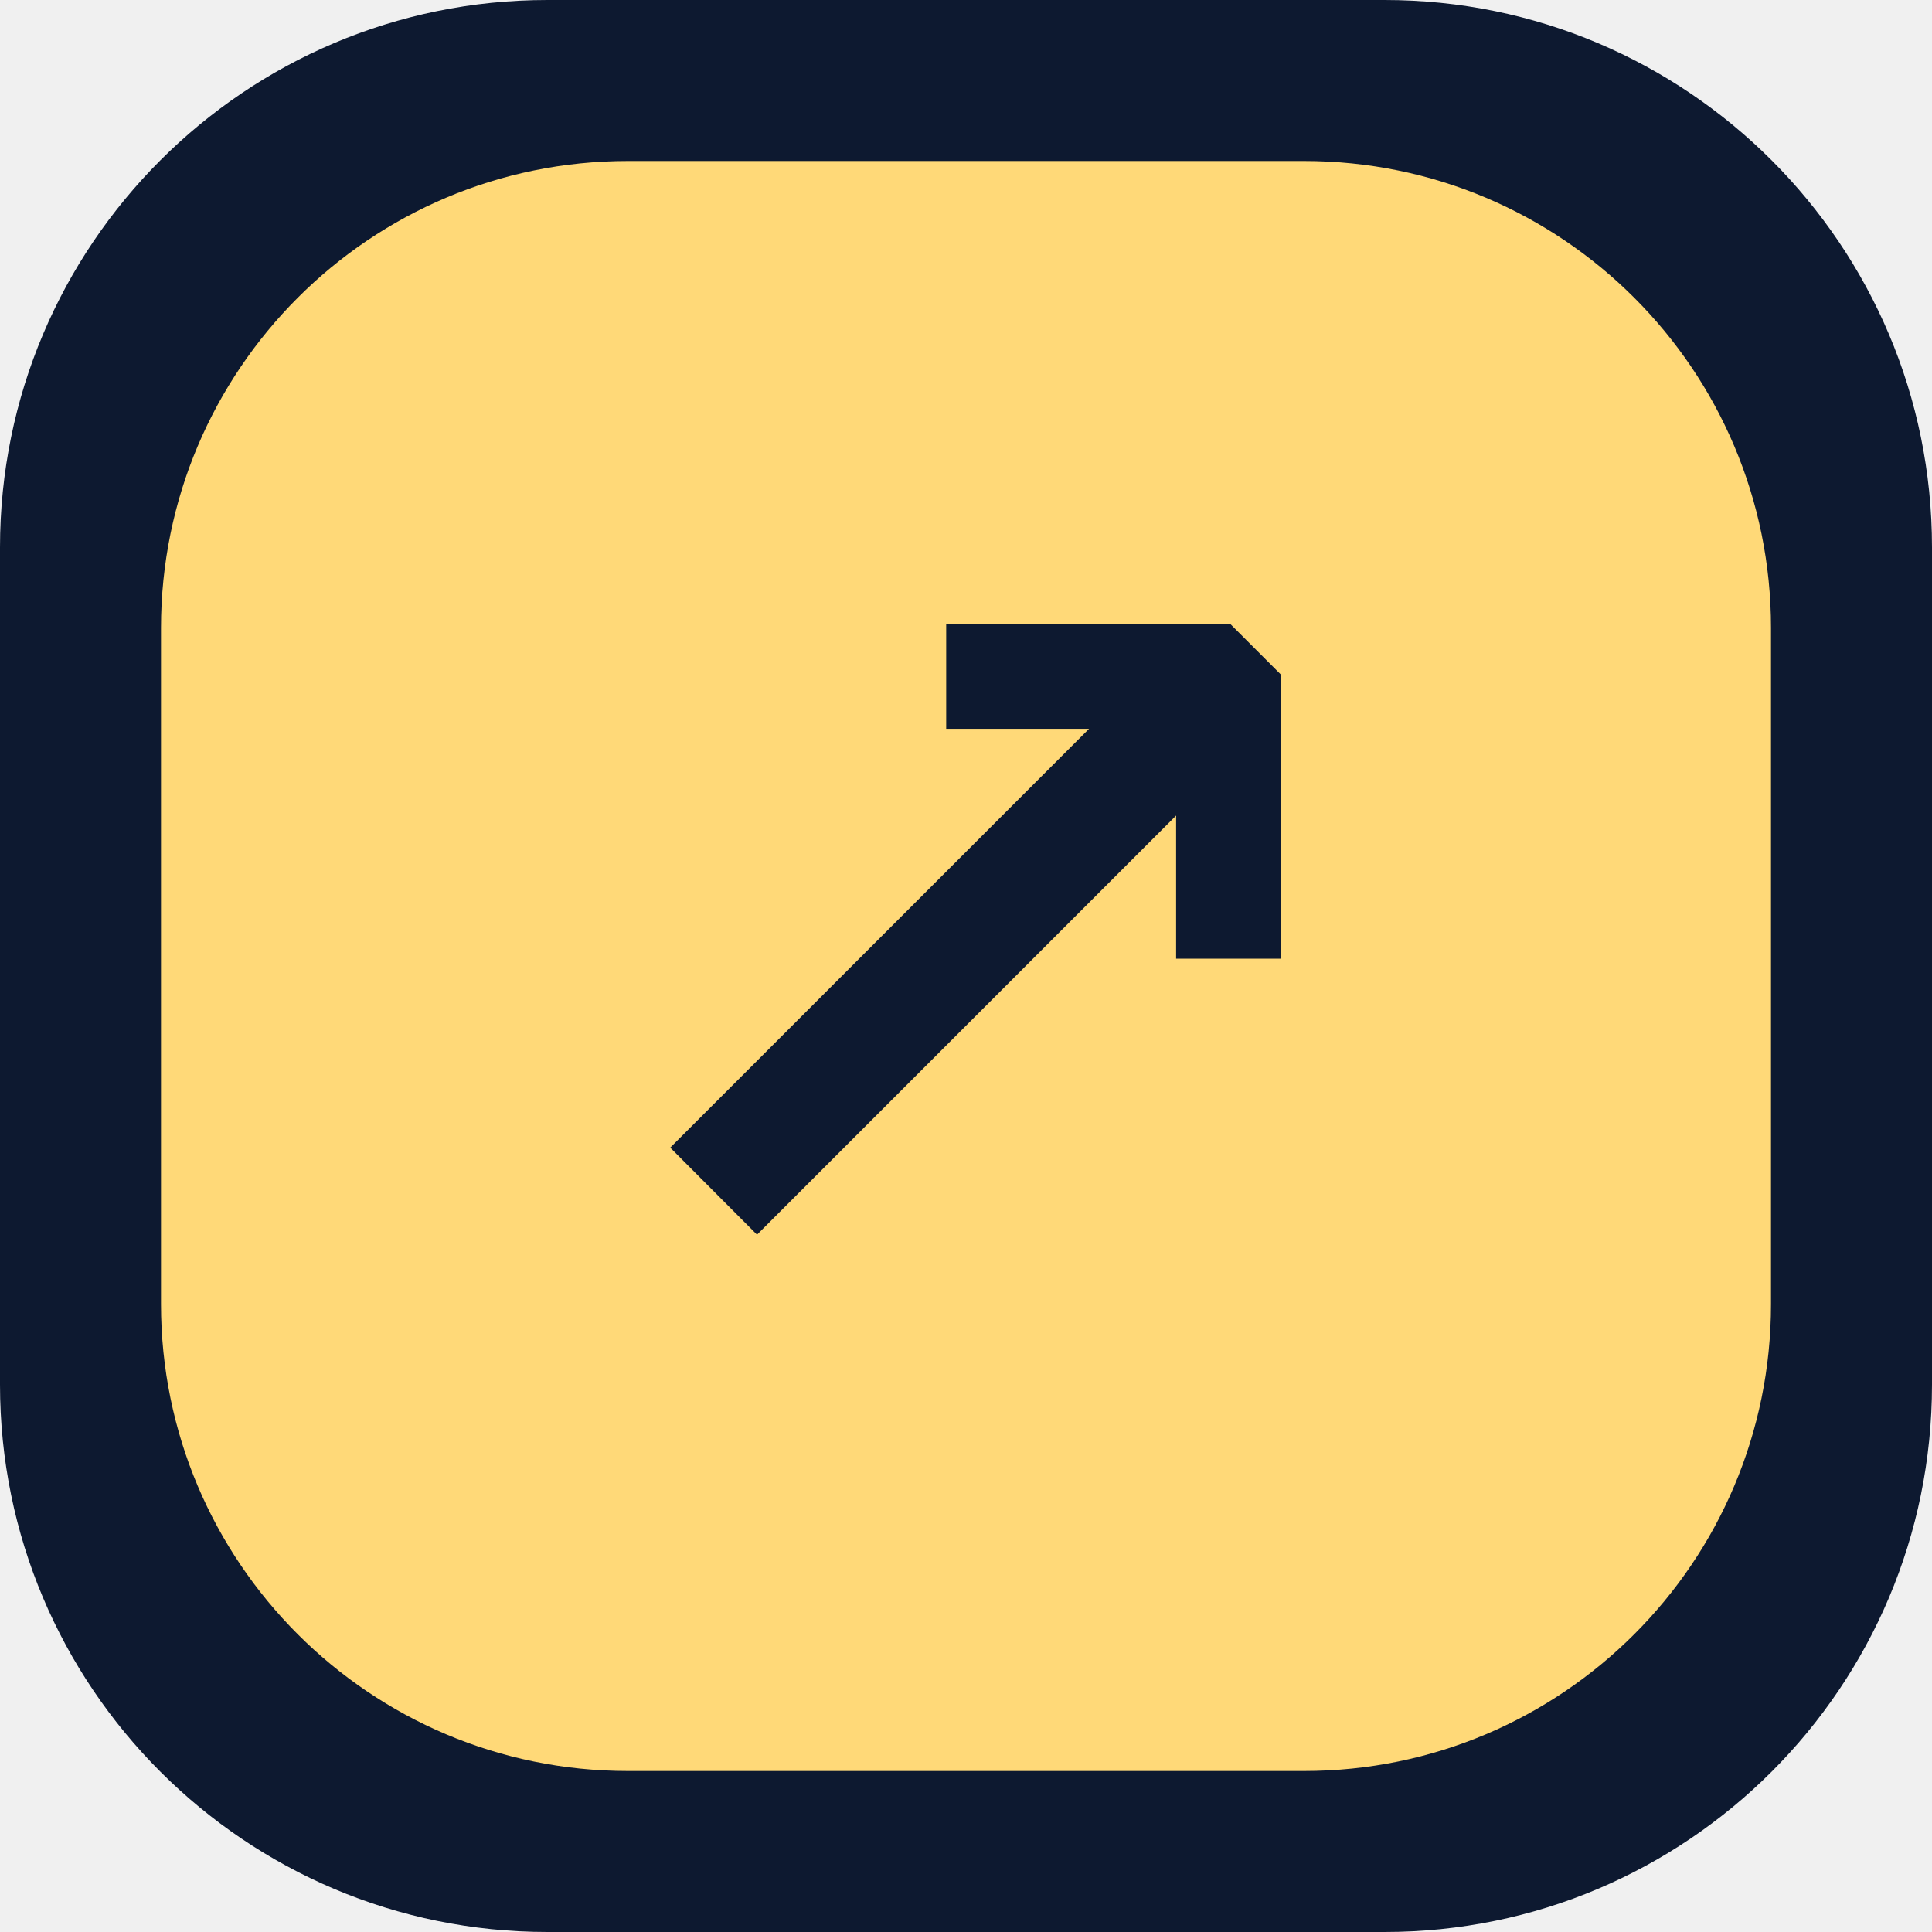
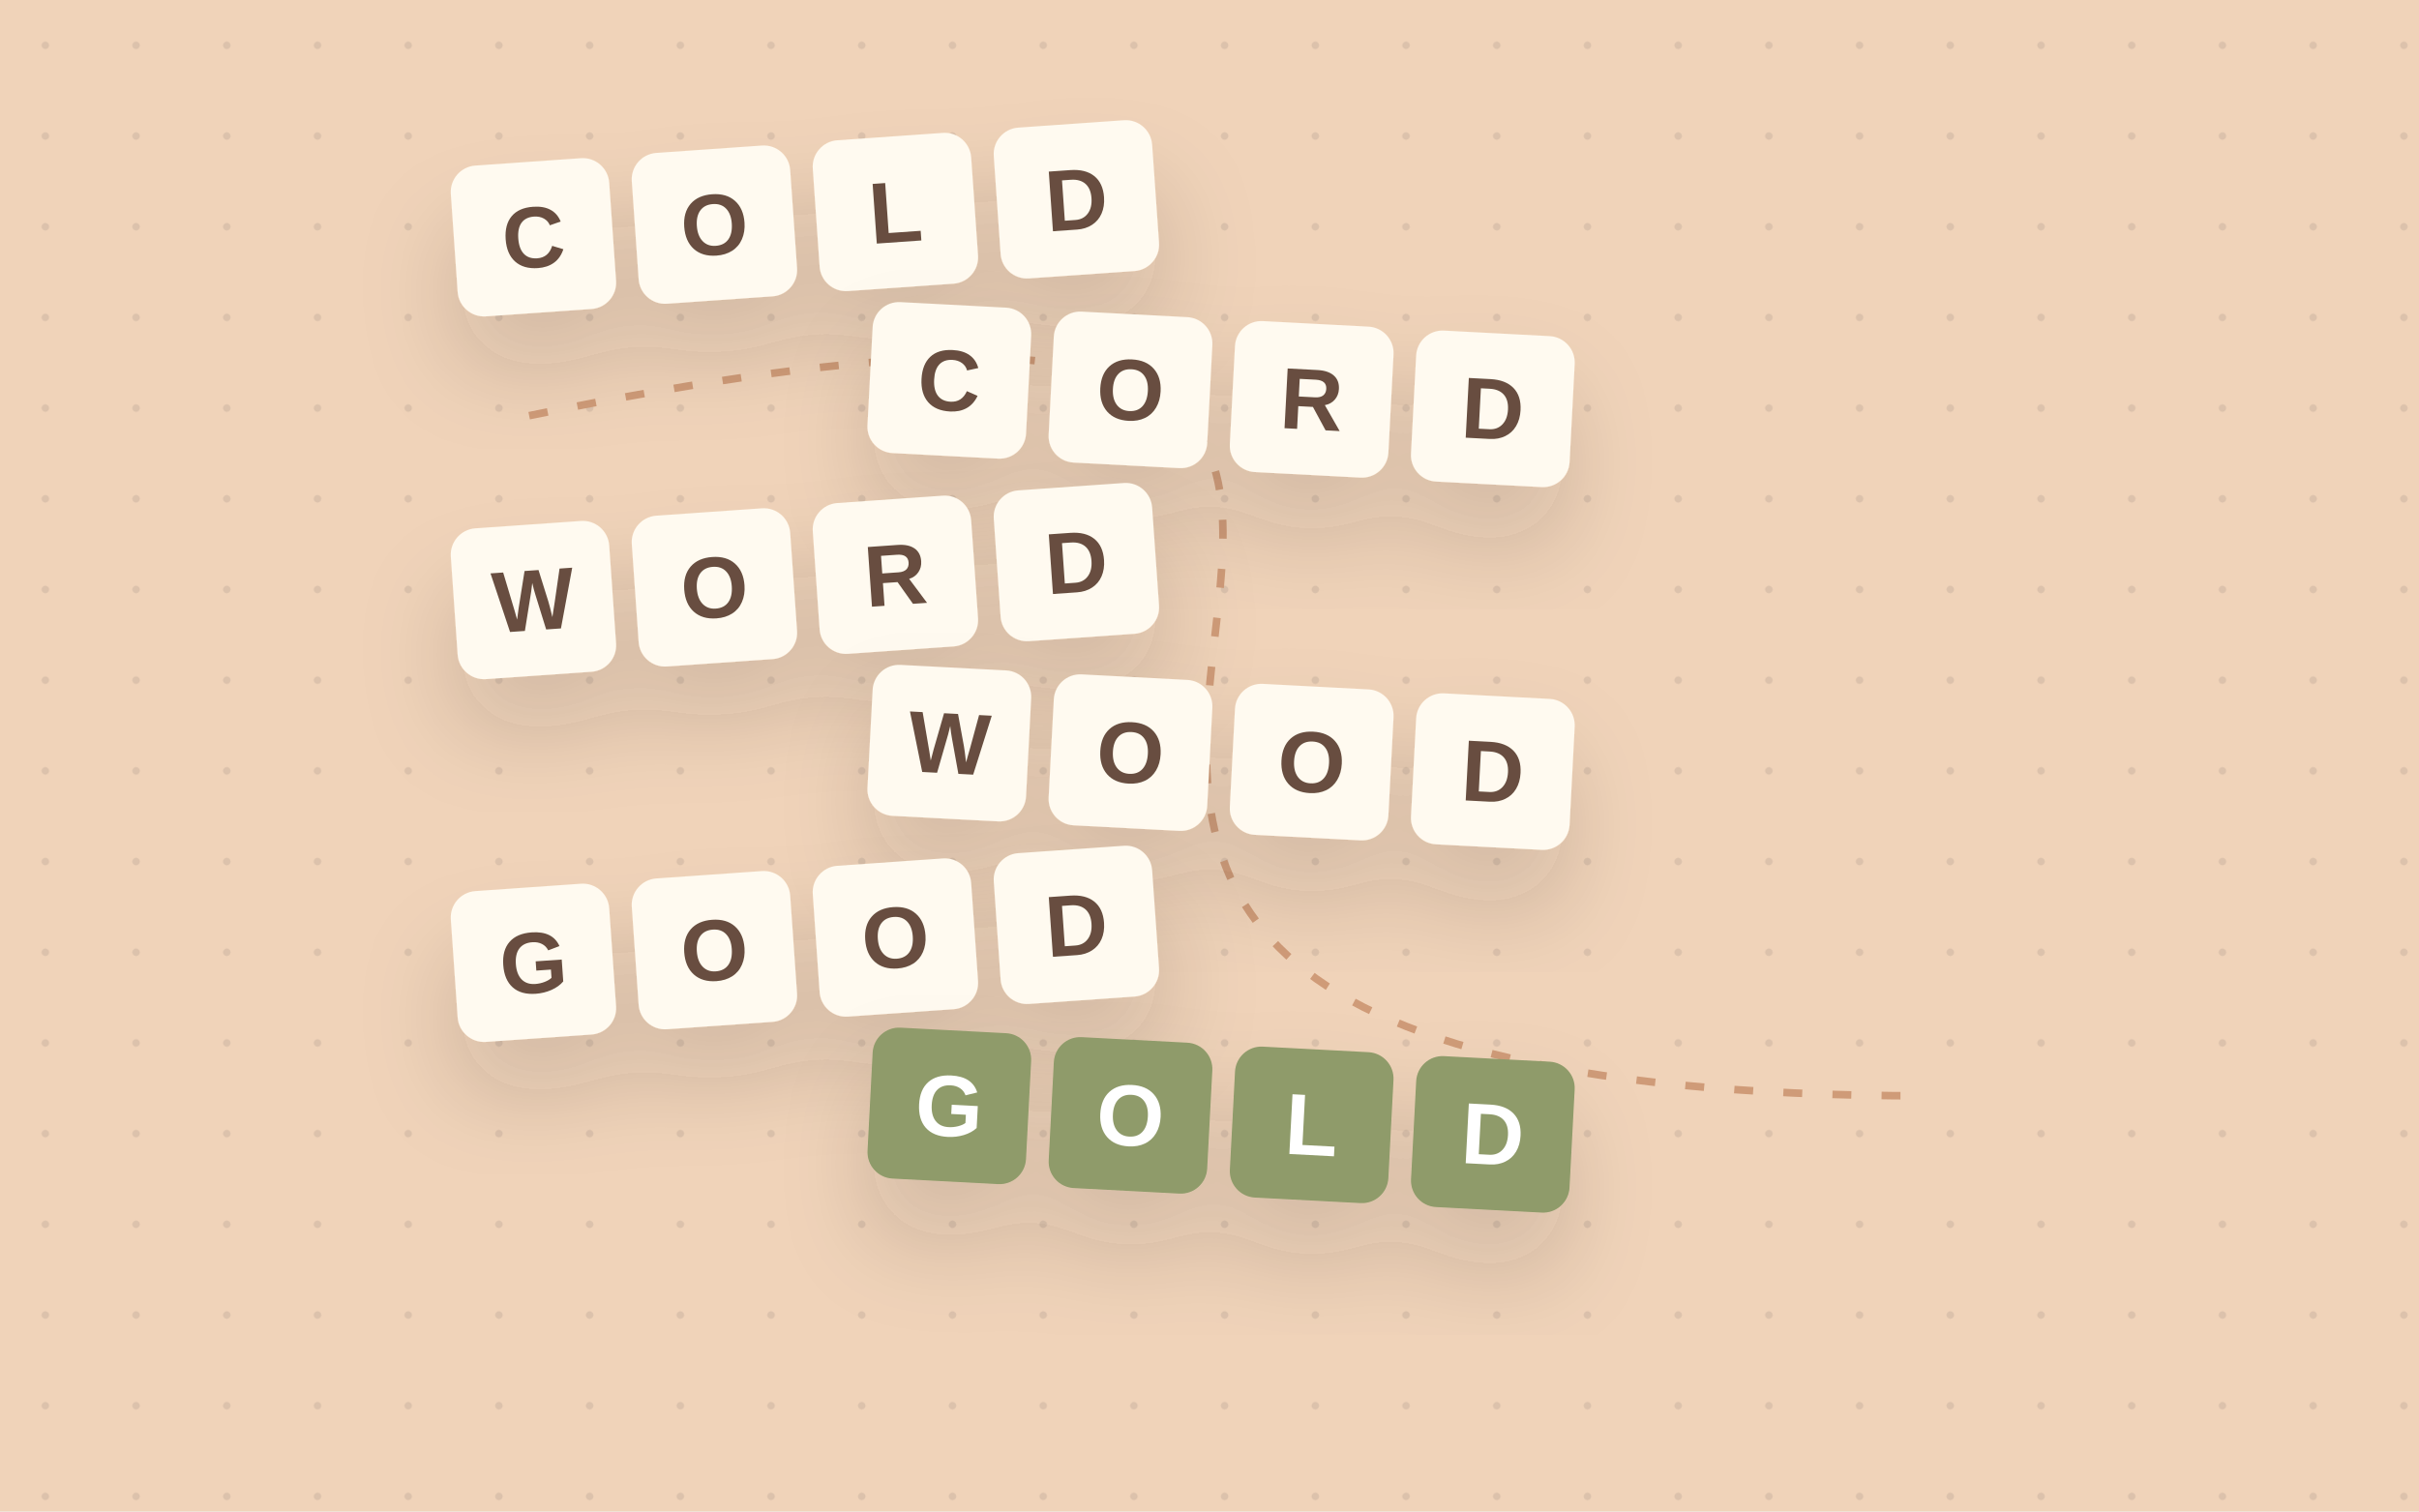
- <svg xmlns="http://www.w3.org/2000/svg" viewBox="0 0 120 120">
-   <rect width="120" height="120" rx="34" fill="#0d1930" />
-   <rect x="10" y="10" width="100" height="100" rx="29" fill="#ffd978" />
-   <text x="60" y="81" text-anchor="middle" font-family="Arial,sans-serif" font-weight="900" font-size="65" fill="#0d1930">↗</text>
+ <svg xmlns="http://www.w3.org/2000/svg" viewBox="0 0 640 400">
+   <defs>
+     <filter id="s" x="-40%" y="-40%" width="180%" height="200%">
+       <feDropShadow dx="0" dy="15" stdDeviation="12" flood-color="#282335" flood-opacity=".15" />
+     </filter>
+     <pattern id="dots" width="24" height="24" patternUnits="userSpaceOnUse">
+       <circle cx="12" cy="12" r="1" fill="#292636" opacity=".1" />
+     </pattern>
+   </defs>
+   <rect width="640" height="400" fill="#f0d3b9" />
+   <rect width="640" height="400" fill="url(#dots)" />
+   <path d="M140 110C530 30 110 290 510 290" fill="none" stroke="#cf9b78" stroke-width="2" stroke-dasharray="5 8" />
+   <g transform="translate(120 37) rotate(-4 104 21)" filter="url(#s)">
+     <rect x="0" width="42" height="40" rx="7" fill="#fffaf0" />
+     <text x="21" y="28" font-family="Arial,sans-serif" font-size="23" font-weight="700" fill="#674e3f" text-anchor="middle">C</text>
+     <rect x="48" width="42" height="40" rx="7" fill="#fffaf0" />
+     <text x="69" y="28" font-family="Arial,sans-serif" font-size="23" font-weight="700" fill="#674e3f" text-anchor="middle">O</text>
+     <rect x="96" width="42" height="40" rx="7" fill="#fffaf0" />
+     <text x="117" y="28" font-family="Arial,sans-serif" font-size="23" font-weight="700" fill="#674e3f" text-anchor="middle">L</text>
+     <rect x="144" width="42" height="40" rx="7" fill="#fffaf0" />
+     <text x="165" y="28" font-family="Arial,sans-serif" font-size="23" font-weight="700" fill="#674e3f" text-anchor="middle">D</text>
+   </g>
+   <g transform="translate(230 85) rotate(3 104 21)" filter="url(#s)">
+     <rect x="0" width="42" height="40" rx="7" fill="#fffaf0" />
+     <text x="21" y="28" font-family="Arial,sans-serif" font-size="23" font-weight="700" fill="#674e3f" text-anchor="middle">C</text>
+     <rect x="48" width="42" height="40" rx="7" fill="#fffaf0" />
+     <text x="69" y="28" font-family="Arial,sans-serif" font-size="23" font-weight="700" fill="#674e3f" text-anchor="middle">O</text>
+     <rect x="96" width="42" height="40" rx="7" fill="#fffaf0" />
+     <text x="117" y="28" font-family="Arial,sans-serif" font-size="23" font-weight="700" fill="#674e3f" text-anchor="middle">R</text>
+     <rect x="144" width="42" height="40" rx="7" fill="#fffaf0" />
+     <text x="165" y="28" font-family="Arial,sans-serif" font-size="23" font-weight="700" fill="#674e3f" text-anchor="middle">D</text>
+   </g>
+   <g transform="translate(120 133) rotate(-4 104 21)" filter="url(#s)">
+     <rect x="0" width="42" height="40" rx="7" fill="#fffaf0" />
+     <text x="21" y="28" font-family="Arial,sans-serif" font-size="23" font-weight="700" fill="#674e3f" text-anchor="middle">W</text>
+     <rect x="48" width="42" height="40" rx="7" fill="#fffaf0" />
+     <text x="69" y="28" font-family="Arial,sans-serif" font-size="23" font-weight="700" fill="#674e3f" text-anchor="middle">O</text>
+     <rect x="96" width="42" height="40" rx="7" fill="#fffaf0" />
+     <text x="117" y="28" font-family="Arial,sans-serif" font-size="23" font-weight="700" fill="#674e3f" text-anchor="middle">R</text>
+     <rect x="144" width="42" height="40" rx="7" fill="#fffaf0" />
+     <text x="165" y="28" font-family="Arial,sans-serif" font-size="23" font-weight="700" fill="#674e3f" text-anchor="middle">D</text>
+   </g>
+   <g transform="translate(230 181) rotate(3 104 21)" filter="url(#s)">
+     <rect x="0" width="42" height="40" rx="7" fill="#fffaf0" />
+     <text x="21" y="28" font-family="Arial,sans-serif" font-size="23" font-weight="700" fill="#674e3f" text-anchor="middle">W</text>
+     <rect x="48" width="42" height="40" rx="7" fill="#fffaf0" />
+     <text x="69" y="28" font-family="Arial,sans-serif" font-size="23" font-weight="700" fill="#674e3f" text-anchor="middle">O</text>
+     <rect x="96" width="42" height="40" rx="7" fill="#fffaf0" />
+     <text x="117" y="28" font-family="Arial,sans-serif" font-size="23" font-weight="700" fill="#674e3f" text-anchor="middle">O</text>
+     <rect x="144" width="42" height="40" rx="7" fill="#fffaf0" />
+     <text x="165" y="28" font-family="Arial,sans-serif" font-size="23" font-weight="700" fill="#674e3f" text-anchor="middle">D</text>
+   </g>
+   <g transform="translate(120 229) rotate(-4 104 21)" filter="url(#s)">
+     <rect x="0" width="42" height="40" rx="7" fill="#fffaf0" />
+     <text x="21" y="28" font-family="Arial,sans-serif" font-size="23" font-weight="700" fill="#674e3f" text-anchor="middle">G</text>
+     <rect x="48" width="42" height="40" rx="7" fill="#fffaf0" />
+     <text x="69" y="28" font-family="Arial,sans-serif" font-size="23" font-weight="700" fill="#674e3f" text-anchor="middle">O</text>
+     <rect x="96" width="42" height="40" rx="7" fill="#fffaf0" />
+     <text x="117" y="28" font-family="Arial,sans-serif" font-size="23" font-weight="700" fill="#674e3f" text-anchor="middle">O</text>
+     <rect x="144" width="42" height="40" rx="7" fill="#fffaf0" />
+     <text x="165" y="28" font-family="Arial,sans-serif" font-size="23" font-weight="700" fill="#674e3f" text-anchor="middle">D</text>
+   </g>
+   <g transform="translate(230 277) rotate(3 104 21)" filter="url(#s)">
+     <rect x="0" width="42" height="40" rx="7" fill="#8f9b6b" />
+     <text x="21" y="28" font-family="Arial,sans-serif" font-size="23" font-weight="700" fill="#fff" text-anchor="middle">G</text>
+     <rect x="48" width="42" height="40" rx="7" fill="#8f9b6b" />
+     <text x="69" y="28" font-family="Arial,sans-serif" font-size="23" font-weight="700" fill="#fff" text-anchor="middle">O</text>
+     <rect x="96" width="42" height="40" rx="7" fill="#8f9b6b" />
+     <text x="117" y="28" font-family="Arial,sans-serif" font-size="23" font-weight="700" fill="#fff" text-anchor="middle">L</text>
+     <rect x="144" width="42" height="40" rx="7" fill="#8f9b6b" />
+     <text x="165" y="28" font-family="Arial,sans-serif" font-size="23" font-weight="700" fill="#fff" text-anchor="middle">D</text>
+   </g>
</svg>
